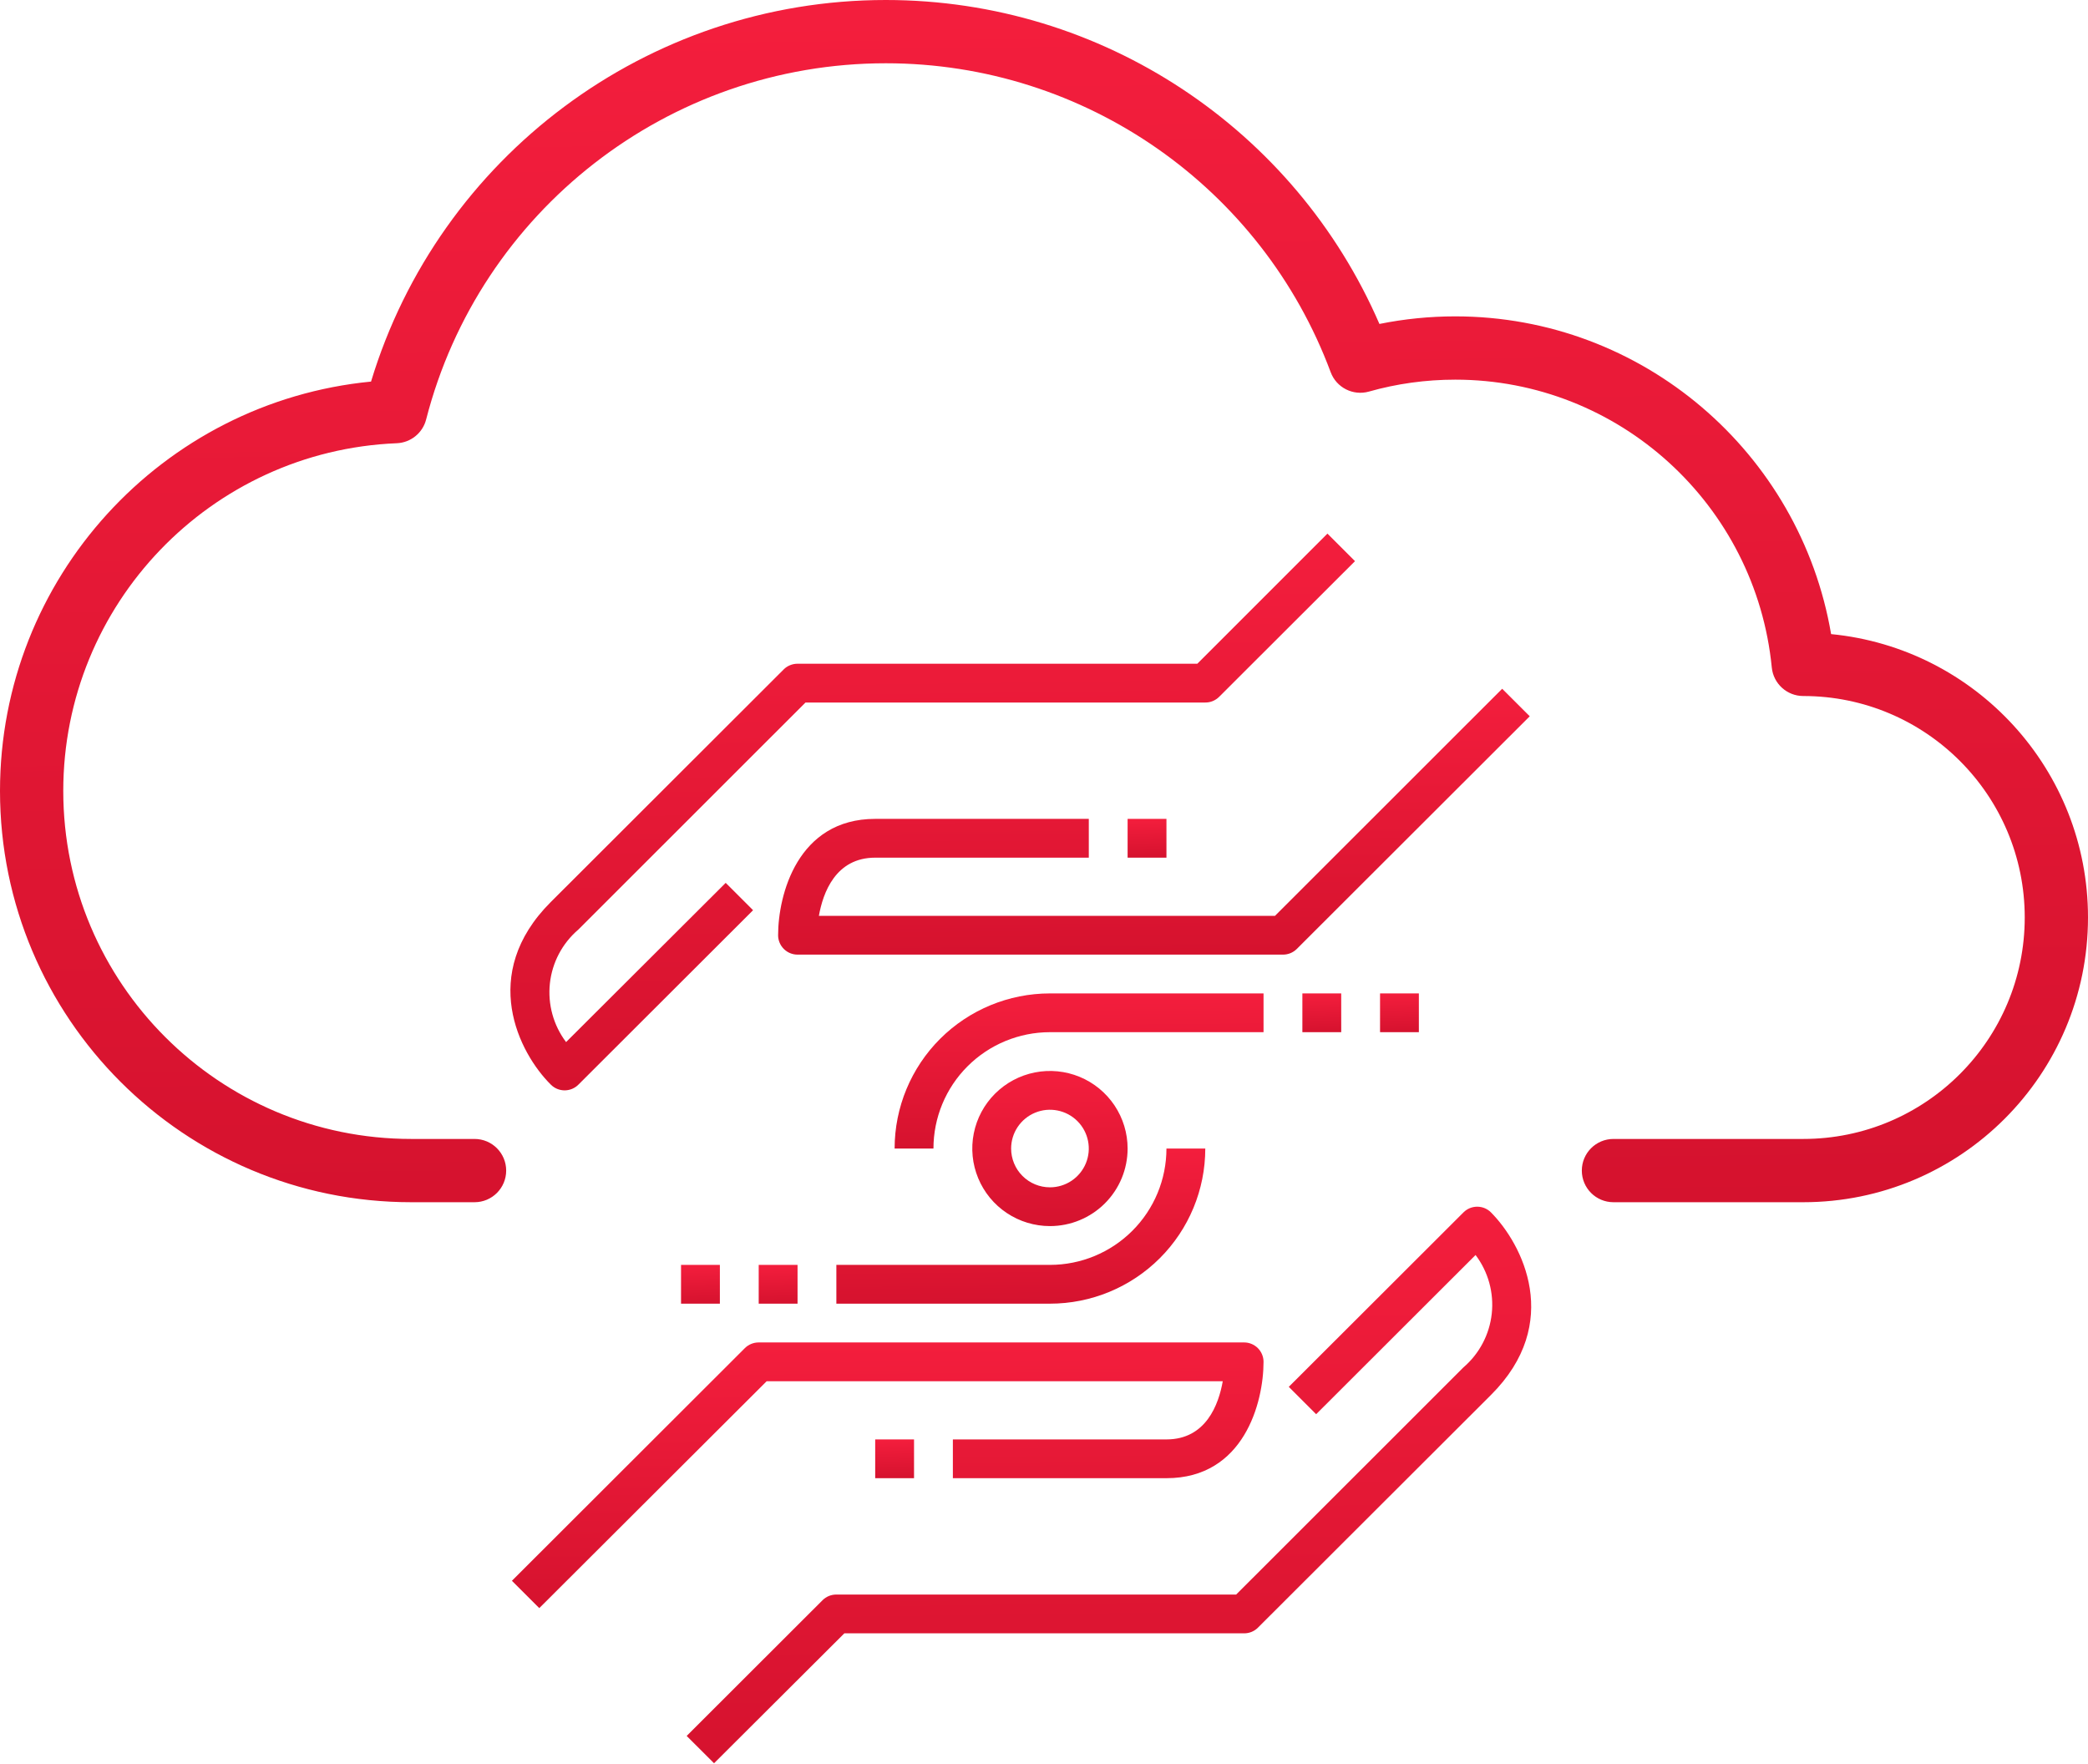
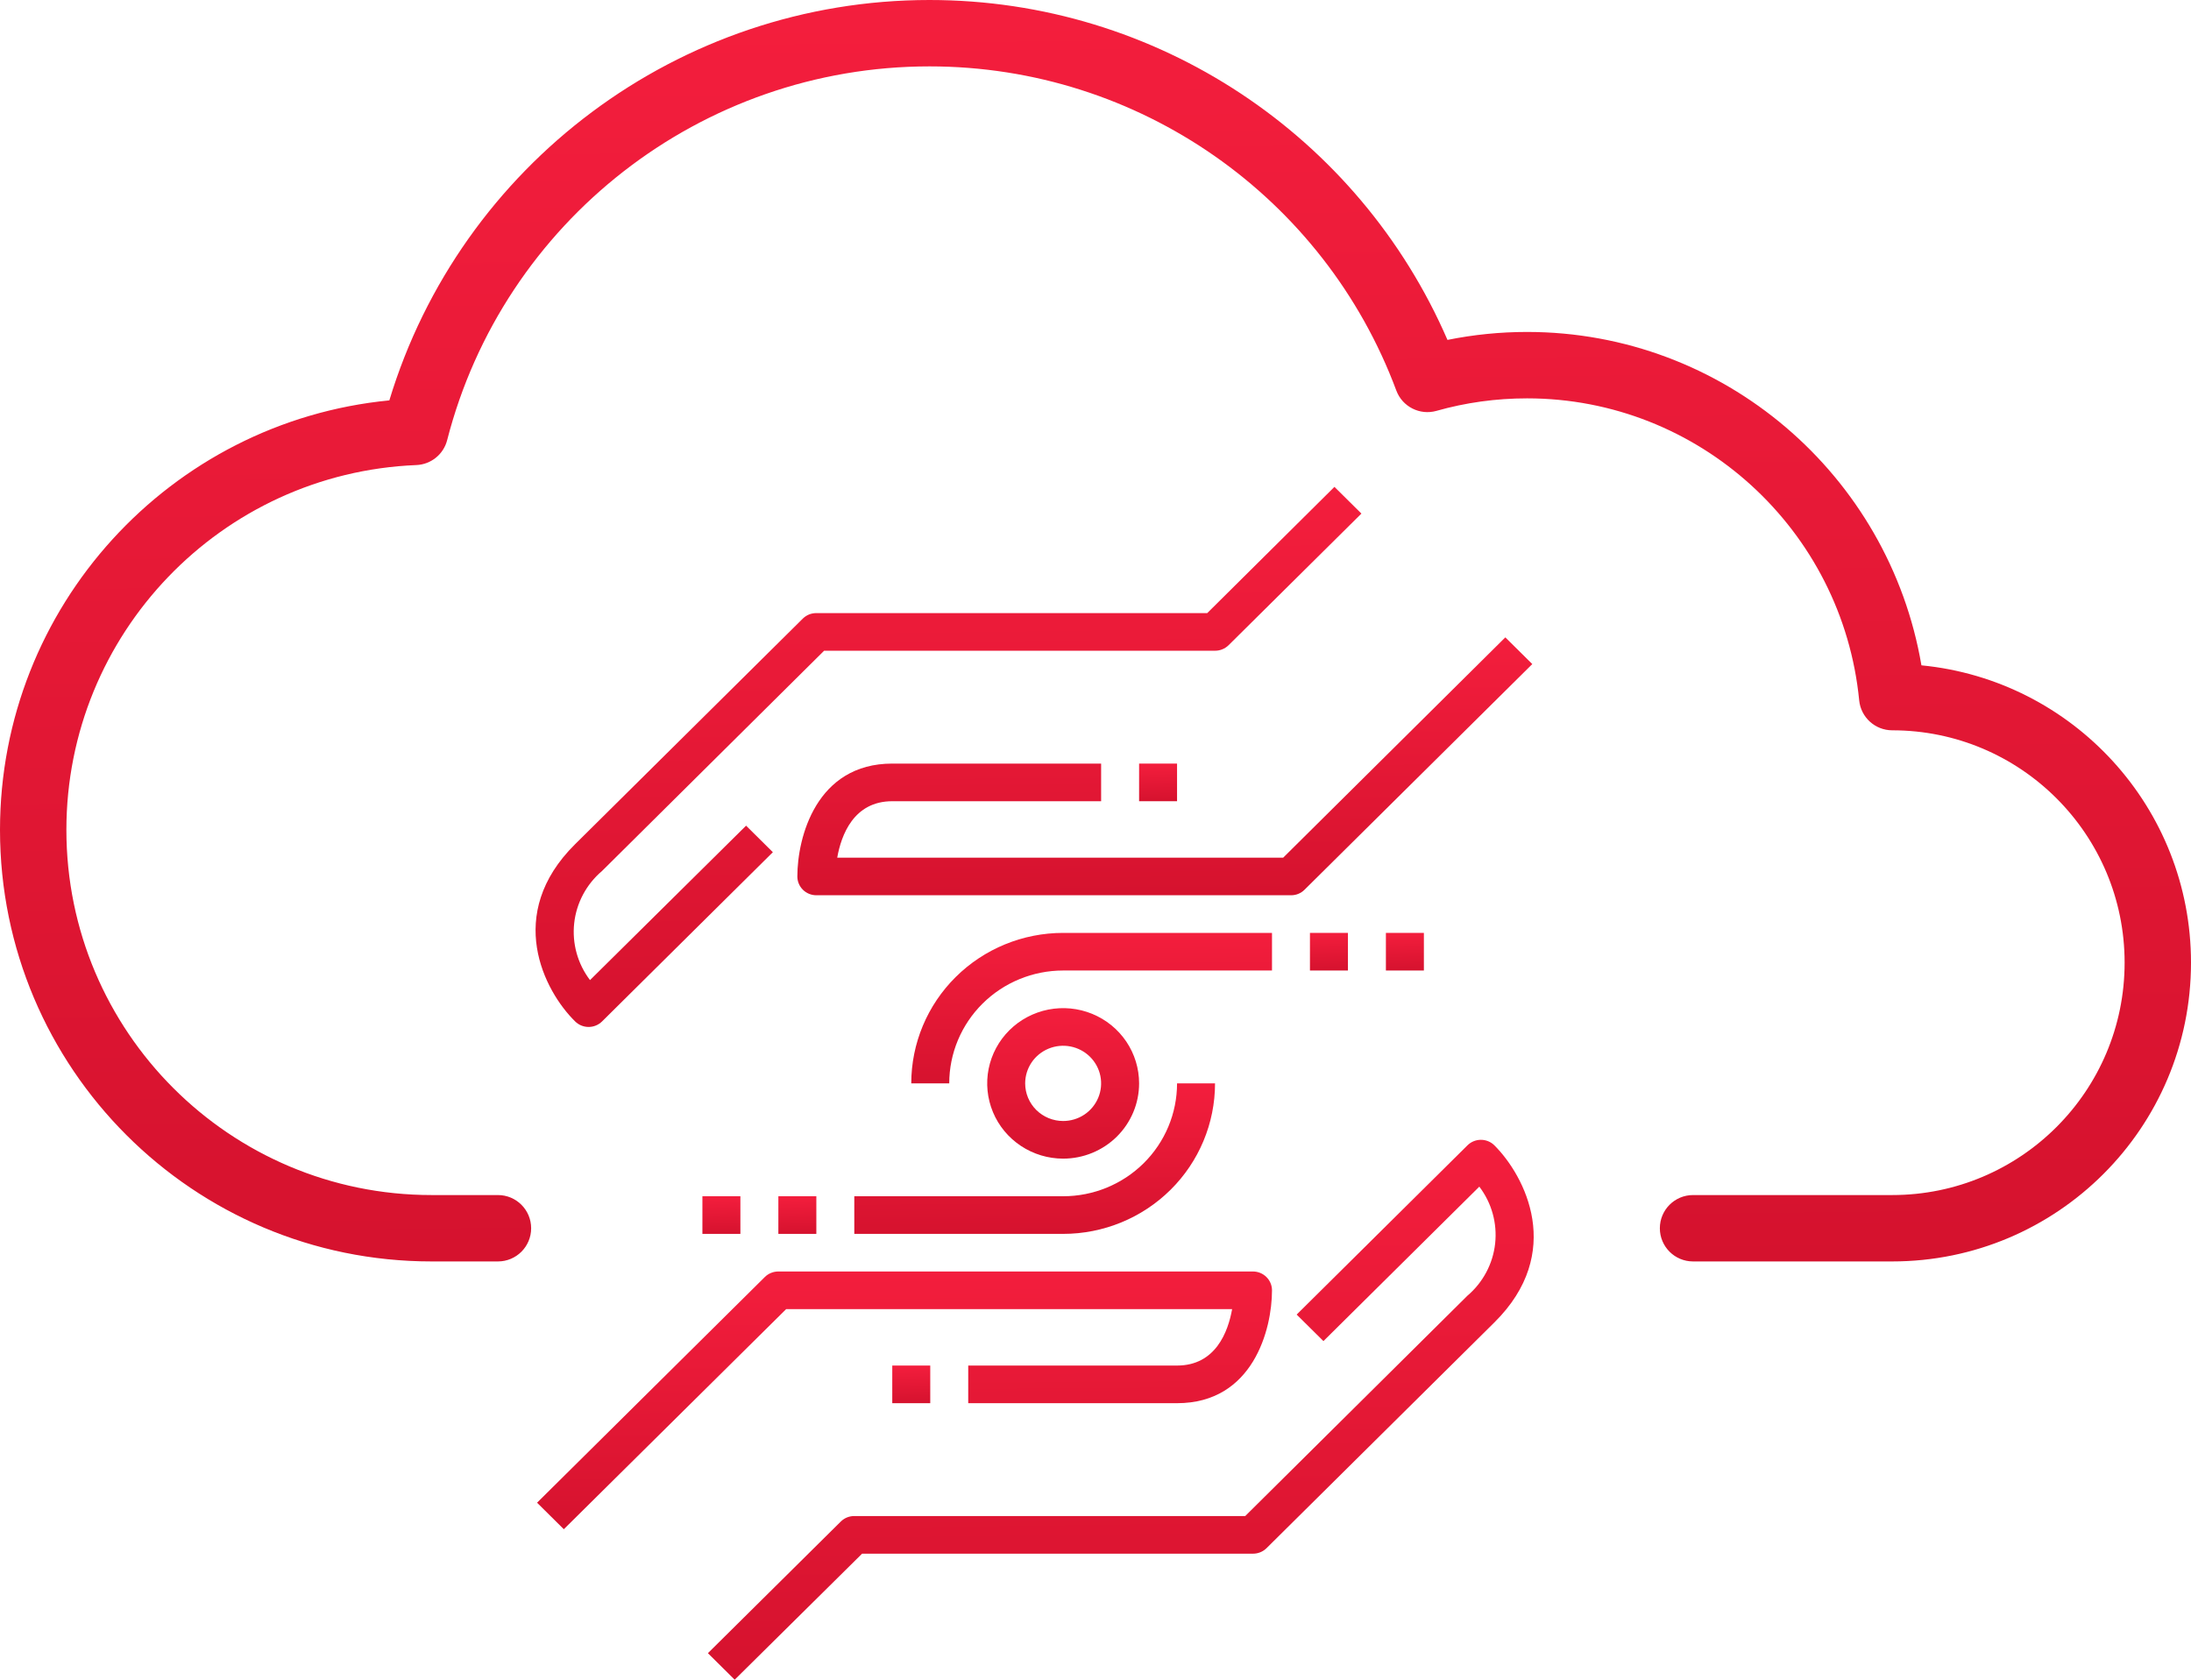
- <svg xmlns="http://www.w3.org/2000/svg" width="90" height="76" viewBox="0 0 90 76" fill="none">
-   <rect width="90" height="76" fill="black" fill-opacity="0" />
+ <svg xmlns="http://www.w3.org/2000/svg" width="90" height="69" viewBox="0 0 90 69" fill="none">
+   <rect width="90" height="69" fill="black" fill-opacity="0" />
  <path d="M62.727 13.636C70.8 13.636 77.593 19.511 78.927 27.331C85.142 27.934 90 33.172 90 39.545C90 46.324 84.505 51.818 77.727 51.818H69.546C68.792 51.818 68.182 51.208 68.182 50.455C68.182 49.701 68.792 49.091 69.546 49.091H77.727C82.999 49.091 87.273 44.817 87.273 39.545C87.273 34.274 82.999 30 77.727 30C77.026 30 76.439 29.468 76.37 28.77C75.683 21.762 69.79 16.364 62.727 16.364C61.454 16.364 60.205 16.538 59.005 16.878C58.322 17.071 57.604 16.707 57.356 16.041C54.398 8.102 46.796 2.727 38.182 2.727C28.79 2.727 20.67 9.112 18.368 18.08C18.219 18.663 17.704 19.079 17.103 19.104C9.086 19.431 2.727 26.039 2.727 34.091C2.727 42.375 9.443 49.091 17.727 49.091H20.454C21.208 49.091 21.818 49.701 21.818 50.455C21.818 51.208 21.208 51.818 20.454 51.818H17.727C7.937 51.818 0 43.881 0 34.091C0 24.911 6.992 17.321 15.993 16.447C18.919 6.785 27.873 0 38.182 0C47.531 0 55.828 5.586 59.458 13.963C60.526 13.747 61.62 13.636 62.727 13.636Z" fill="url(#paint0_linear)" />
-   <rect width="44" height="53" fill="black" fill-opacity="0" transform="translate(22 23)" />
-   <path d="M52.705 59.534C52.53 60.529 51.986 62.042 50.278 62.042H41.072V63.713H50.278C53.626 63.713 54.463 60.437 54.463 58.698C54.463 58.477 54.375 58.264 54.218 58.107C54.061 57.951 53.848 57.862 53.626 57.862H32.703C32.592 57.862 32.483 57.883 32.381 57.925C32.279 57.966 32.187 58.027 32.108 58.105L22.065 68.135L23.245 69.313L33.046 59.534H52.705Z" fill="url(#paint1_linear)" />
-   <path d="M64.263 52.254C64.107 52.098 63.895 52.011 63.673 52.011C63.452 52.011 63.24 52.098 63.083 52.254L55.551 59.776L56.731 60.955L63.602 54.093C64.148 54.816 64.398 55.72 64.3 56.621C64.202 57.522 63.764 58.351 63.075 58.941L53.283 68.728H36.05C35.94 68.728 35.831 68.749 35.729 68.79C35.627 68.832 35.534 68.893 35.456 68.971L29.598 74.822L30.778 76L36.394 70.4H53.626C53.736 70.401 53.845 70.379 53.947 70.338C54.049 70.296 54.142 70.235 54.22 70.157L64.263 60.128C67.377 57.027 65.619 53.616 64.263 52.254Z" fill="url(#paint2_linear)" />
-   <path d="M39.398 62.042H37.724V63.713H39.398V62.042Z" fill="url(#paint3_linear)" />
-   <path d="M35.297 39.474C35.473 38.48 36.017 36.967 37.724 36.967H46.931V35.295H37.724C34.377 35.295 33.539 38.572 33.539 40.31C33.539 40.532 33.628 40.744 33.785 40.901C33.942 41.058 34.154 41.146 34.377 41.146H55.3C55.41 41.147 55.519 41.125 55.621 41.084C55.723 41.042 55.816 40.981 55.894 40.904L65.937 30.873L64.749 29.687L54.957 39.474H35.297Z" fill="url(#paint4_linear)" />
-   <path d="M24.333 46.997C24.443 46.997 24.552 46.976 24.654 46.935C24.756 46.893 24.849 46.832 24.927 46.754L32.46 39.232L31.28 38.053L24.4 44.916C23.854 44.192 23.605 43.288 23.702 42.387C23.8 41.487 24.238 40.657 24.927 40.068L34.72 30.28H51.952C52.062 30.281 52.172 30.26 52.273 30.218C52.375 30.176 52.468 30.115 52.546 30.038L58.405 24.187L57.217 23L51.609 28.608H34.377C34.266 28.608 34.157 28.629 34.055 28.671C33.953 28.712 33.86 28.773 33.782 28.851L23.739 38.881C20.626 41.99 22.375 45.392 23.739 46.746C23.817 46.825 23.909 46.888 24.011 46.931C24.113 46.974 24.223 46.996 24.333 46.997Z" fill="url(#paint5_linear)" />
-   <path d="M50.278 35.295H48.604V36.967H50.278V35.295Z" fill="url(#paint6_linear)" />
-   <path d="M48.604 49.504C48.604 48.843 48.408 48.197 48.04 47.647C47.672 47.097 47.15 46.668 46.538 46.415C45.926 46.162 45.253 46.096 44.603 46.225C43.954 46.354 43.358 46.672 42.889 47.14C42.421 47.608 42.102 48.203 41.973 48.852C41.844 49.501 41.91 50.173 42.164 50.784C42.417 51.395 42.846 51.917 43.397 52.284C43.947 52.651 44.594 52.847 45.257 52.847C46.145 52.847 46.996 52.495 47.624 51.868C48.252 51.241 48.604 50.391 48.604 49.504ZM43.583 49.504C43.583 49.174 43.681 48.85 43.865 48.575C44.049 48.301 44.31 48.086 44.616 47.96C44.922 47.833 45.258 47.8 45.583 47.865C45.908 47.929 46.206 48.088 46.44 48.322C46.674 48.556 46.834 48.854 46.898 49.178C46.963 49.502 46.93 49.838 46.803 50.144C46.676 50.449 46.462 50.71 46.187 50.894C45.911 51.078 45.588 51.176 45.257 51.176C44.813 51.176 44.387 51 44.073 50.686C43.759 50.373 43.583 49.947 43.583 49.504Z" fill="url(#paint7_linear)" />
-   <path d="M54.463 42.818H45.257C43.481 42.818 41.778 43.522 40.522 44.776C39.267 46.03 38.561 47.731 38.561 49.504H40.235C40.235 48.174 40.764 46.898 41.706 45.958C42.648 45.018 43.925 44.489 45.257 44.489H54.463V42.818Z" fill="url(#paint8_linear)" />
-   <path d="M36.05 56.191H45.257C47.032 56.191 48.736 55.486 49.991 54.232C51.247 52.978 51.952 51.278 51.952 49.504H50.278C50.278 50.834 49.749 52.11 48.807 53.05C47.866 53.991 46.589 54.519 45.257 54.519H36.05V56.191Z" fill="url(#paint9_linear)" />
-   <path d="M57.811 42.818H56.137V44.489H57.811V42.818Z" fill="url(#paint10_linear)" />
-   <path d="M61.158 42.818H59.485V44.489H61.158V42.818Z" fill="url(#paint11_linear)" />
-   <path d="M34.377 54.519H32.703V56.191H34.377V54.519Z" fill="url(#paint12_linear)" />
-   <path d="M31.029 54.519H29.355V56.191H31.029V54.519Z" fill="url(#paint13_linear)" />
+   <rect width="41" height="49" fill="black" fill-opacity="0" transform="translate(22 20)" />
+   <path d="M50.612 53.777C50.448 54.697 49.941 56.095 48.35 56.095H39.772V57.641H48.35C51.47 57.641 52.25 54.612 52.25 53.004C52.25 52.799 52.167 52.603 52.021 52.458C51.875 52.313 51.676 52.231 51.47 52.231H31.973C31.87 52.231 31.768 52.25 31.674 52.289C31.578 52.327 31.492 52.384 31.419 52.456L22.061 61.729L23.16 62.818L32.293 53.777H50.612Z" fill="url(#paint1_linear)" />
+   <path d="M61.382 47.046C61.236 46.902 61.038 46.822 60.832 46.822C60.626 46.822 60.428 46.902 60.282 47.046L53.263 54.001L54.363 55.09L60.766 48.746C61.275 49.415 61.507 50.251 61.416 51.084C61.325 51.916 60.916 52.683 60.275 53.228L51.15 62.277H35.092C34.99 62.276 34.888 62.296 34.793 62.334C34.698 62.373 34.611 62.43 34.539 62.501L29.079 67.91L30.179 69L35.412 63.823H51.47C51.572 63.823 51.674 63.804 51.769 63.765C51.864 63.727 51.951 63.67 52.023 63.599L61.382 54.326C64.283 51.459 62.645 48.306 61.382 47.046Z" fill="url(#paint2_linear)" />
+   <path d="M38.212 56.095H36.652V57.641H38.212V56.095Z" fill="url(#paint3_linear)" />
+   <path d="M34.391 35.231C34.554 34.311 35.061 32.913 36.652 32.913H45.231V31.367H36.652C33.533 31.367 32.753 34.396 32.753 36.004C32.753 36.209 32.835 36.405 32.981 36.55C33.127 36.695 33.326 36.776 33.533 36.776H53.029C53.132 36.777 53.234 36.758 53.329 36.719C53.424 36.681 53.51 36.624 53.583 36.552L62.942 27.279L61.834 26.182L52.71 35.231H34.391Z" fill="url(#paint4_linear)" />
+   <path d="M24.174 42.186C24.277 42.186 24.378 42.167 24.474 42.128C24.569 42.09 24.655 42.033 24.728 41.962L31.747 35.007L30.647 33.917L24.236 40.261C23.728 39.593 23.495 38.757 23.586 37.924C23.678 37.091 24.086 36.325 24.728 35.78L33.852 26.731H49.91C50.013 26.731 50.114 26.712 50.209 26.673C50.304 26.635 50.391 26.578 50.464 26.507L55.923 21.097L54.815 20L49.59 25.185H33.533C33.43 25.185 33.328 25.204 33.233 25.242C33.138 25.281 33.052 25.338 32.979 25.409L23.62 34.682C20.719 37.557 22.349 40.702 23.62 41.954C23.693 42.027 23.779 42.085 23.874 42.125C23.969 42.164 24.071 42.185 24.174 42.186Z" fill="url(#paint5_linear)" />
+   <path d="M48.35 31.367H46.791V32.913H48.35V31.367Z" fill="url(#paint6_linear)" />
+   <path d="M46.791 44.504C46.791 43.892 46.608 43.295 46.265 42.786C45.922 42.278 45.435 41.882 44.865 41.648C44.295 41.414 43.667 41.353 43.062 41.472C42.457 41.592 41.901 41.886 41.465 42.318C41.029 42.751 40.732 43.301 40.611 43.901C40.491 44.5 40.553 45.122 40.789 45.687C41.025 46.252 41.425 46.734 41.938 47.074C42.451 47.413 43.054 47.595 43.671 47.595C44.498 47.595 45.292 47.269 45.877 46.69C46.462 46.11 46.791 45.324 46.791 44.504ZM42.111 44.504C42.111 44.198 42.203 43.899 42.374 43.645C42.545 43.391 42.789 43.193 43.074 43.076C43.359 42.959 43.673 42.928 43.975 42.988C44.278 43.048 44.556 43.195 44.774 43.411C44.992 43.627 45.141 43.903 45.201 44.202C45.261 44.502 45.23 44.813 45.112 45.095C44.994 45.378 44.794 45.619 44.538 45.789C44.281 45.959 43.979 46.049 43.671 46.049C43.257 46.049 42.861 45.886 42.568 45.597C42.276 45.307 42.111 44.914 42.111 44.504Z" fill="url(#paint7_linear)" />
+   <path d="M52.25 38.322H43.671C42.016 38.322 40.429 38.973 39.259 40.133C38.089 41.292 37.432 42.864 37.432 44.504H38.992C38.992 43.274 39.485 42.095 40.362 41.225C41.24 40.356 42.43 39.867 43.671 39.867H52.25V38.322Z" fill="url(#paint8_linear)" />
+   <path d="M35.092 50.686H43.671C45.326 50.686 46.913 50.034 48.083 48.875C49.253 47.716 49.91 46.143 49.91 44.504H48.35C48.35 45.733 47.857 46.913 46.98 47.782C46.102 48.652 44.912 49.14 43.671 49.14H35.092V50.686Z" fill="url(#paint9_linear)" />
+   <path d="M55.369 38.322H53.809V39.867H55.369V38.322Z" fill="url(#paint10_linear)" />
+   <path d="M58.489 38.322H56.929V39.867H58.489V38.322Z" fill="url(#paint11_linear)" />
+   <path d="M33.533 49.14H31.973V50.686H33.533V49.14Z" fill="url(#paint12_linear)" />
+   <path d="M30.413 49.14H28.853V50.686H30.413V49.14Z" fill="url(#paint13_linear)" />
  <defs>
    <linearGradient id="paint0_linear" x1="0" y1="0" x2="0.621" y2="52.868" gradientUnits="userSpaceOnUse">
      <stop stop-color="#F41E3D" />
      <stop offset="1" stop-color="#D5122E" />
    </linearGradient>
-     <linearGradient id="paint1_linear" x1="22.065" y1="57.862" x2="22.149" y2="69.546" gradientUnits="userSpaceOnUse">
+     <linearGradient id="paint1_linear" x1="22.061" y1="52.231" x2="22.138" y2="63.034" gradientUnits="userSpaceOnUse">
      <stop stop-color="#F41E3D" />
      <stop offset="1" stop-color="#D5122E" />
    </linearGradient>
-     <linearGradient id="paint2_linear" x1="29.598" y1="52.011" x2="29.927" y2="76.485" gradientUnits="userSpaceOnUse">
+     <linearGradient id="paint2_linear" x1="29.079" y1="46.822" x2="29.381" y2="69.449" gradientUnits="userSpaceOnUse">
      <stop stop-color="#F41E3D" />
      <stop offset="1" stop-color="#D5122E" />
    </linearGradient>
-     <linearGradient id="paint3_linear" x1="37.724" y1="62.042" x2="37.759" y2="63.747" gradientUnits="userSpaceOnUse">
+     <linearGradient id="paint3_linear" x1="36.652" y1="56.095" x2="36.684" y2="57.672" gradientUnits="userSpaceOnUse">
      <stop stop-color="#F41E3D" />
      <stop offset="1" stop-color="#D5122E" />
    </linearGradient>
-     <linearGradient id="paint4_linear" x1="33.539" y1="29.687" x2="33.624" y2="41.379" gradientUnits="userSpaceOnUse">
+     <linearGradient id="paint4_linear" x1="32.753" y1="26.182" x2="32.83" y2="36.992" gradientUnits="userSpaceOnUse">
      <stop stop-color="#F41E3D" />
      <stop offset="1" stop-color="#D5122E" />
    </linearGradient>
-     <linearGradient id="paint5_linear" x1="22" y1="23" x2="22.329" y2="47.482" gradientUnits="userSpaceOnUse">
+     <linearGradient id="paint5_linear" x1="22" y1="20" x2="22.302" y2="42.634" gradientUnits="userSpaceOnUse">
      <stop stop-color="#F41E3D" />
      <stop offset="1" stop-color="#D5122E" />
    </linearGradient>
-     <linearGradient id="paint6_linear" x1="48.604" y1="35.295" x2="48.639" y2="37" gradientUnits="userSpaceOnUse">
+     <linearGradient id="paint6_linear" x1="46.791" y1="31.367" x2="46.822" y2="32.943" gradientUnits="userSpaceOnUse">
      <stop stop-color="#F41E3D" />
      <stop offset="1" stop-color="#D5122E" />
    </linearGradient>
-     <linearGradient id="paint7_linear" x1="41.909" y1="46.161" x2="42.048" y2="52.981" gradientUnits="userSpaceOnUse">
+     <linearGradient id="paint7_linear" x1="40.551" y1="41.413" x2="40.679" y2="47.718" gradientUnits="userSpaceOnUse">
      <stop stop-color="#F41E3D" />
      <stop offset="1" stop-color="#D5122E" />
    </linearGradient>
-     <linearGradient id="paint8_linear" x1="38.561" y1="42.818" x2="38.62" y2="49.64" gradientUnits="userSpaceOnUse">
+     <linearGradient id="paint8_linear" x1="37.432" y1="38.322" x2="37.486" y2="44.63" gradientUnits="userSpaceOnUse">
      <stop stop-color="#F41E3D" />
      <stop offset="1" stop-color="#D5122E" />
    </linearGradient>
-     <linearGradient id="paint9_linear" x1="36.05" y1="49.504" x2="36.109" y2="56.327" gradientUnits="userSpaceOnUse">
+     <linearGradient id="paint9_linear" x1="35.092" y1="44.504" x2="35.146" y2="50.812" gradientUnits="userSpaceOnUse">
      <stop stop-color="#F41E3D" />
      <stop offset="1" stop-color="#D5122E" />
    </linearGradient>
-     <linearGradient id="paint10_linear" x1="56.137" y1="42.818" x2="56.172" y2="44.523" gradientUnits="userSpaceOnUse">
+     <linearGradient id="paint10_linear" x1="53.809" y1="38.322" x2="53.841" y2="39.898" gradientUnits="userSpaceOnUse">
      <stop stop-color="#F41E3D" />
      <stop offset="1" stop-color="#D5122E" />
    </linearGradient>
-     <linearGradient id="paint11_linear" x1="59.485" y1="42.818" x2="59.519" y2="44.523" gradientUnits="userSpaceOnUse">
+     <linearGradient id="paint11_linear" x1="56.929" y1="38.322" x2="56.961" y2="39.898" gradientUnits="userSpaceOnUse">
      <stop stop-color="#F41E3D" />
      <stop offset="1" stop-color="#D5122E" />
    </linearGradient>
-     <linearGradient id="paint12_linear" x1="32.703" y1="54.519" x2="32.737" y2="56.224" gradientUnits="userSpaceOnUse">
+     <linearGradient id="paint12_linear" x1="31.973" y1="49.14" x2="32.005" y2="50.717" gradientUnits="userSpaceOnUse">
      <stop stop-color="#F41E3D" />
      <stop offset="1" stop-color="#D5122E" />
    </linearGradient>
-     <linearGradient id="paint13_linear" x1="29.355" y1="54.519" x2="29.39" y2="56.224" gradientUnits="userSpaceOnUse">
+     <linearGradient id="paint13_linear" x1="28.853" y1="49.14" x2="28.885" y2="50.717" gradientUnits="userSpaceOnUse">
      <stop stop-color="#F41E3D" />
      <stop offset="1" stop-color="#D5122E" />
    </linearGradient>
  </defs>
</svg>
